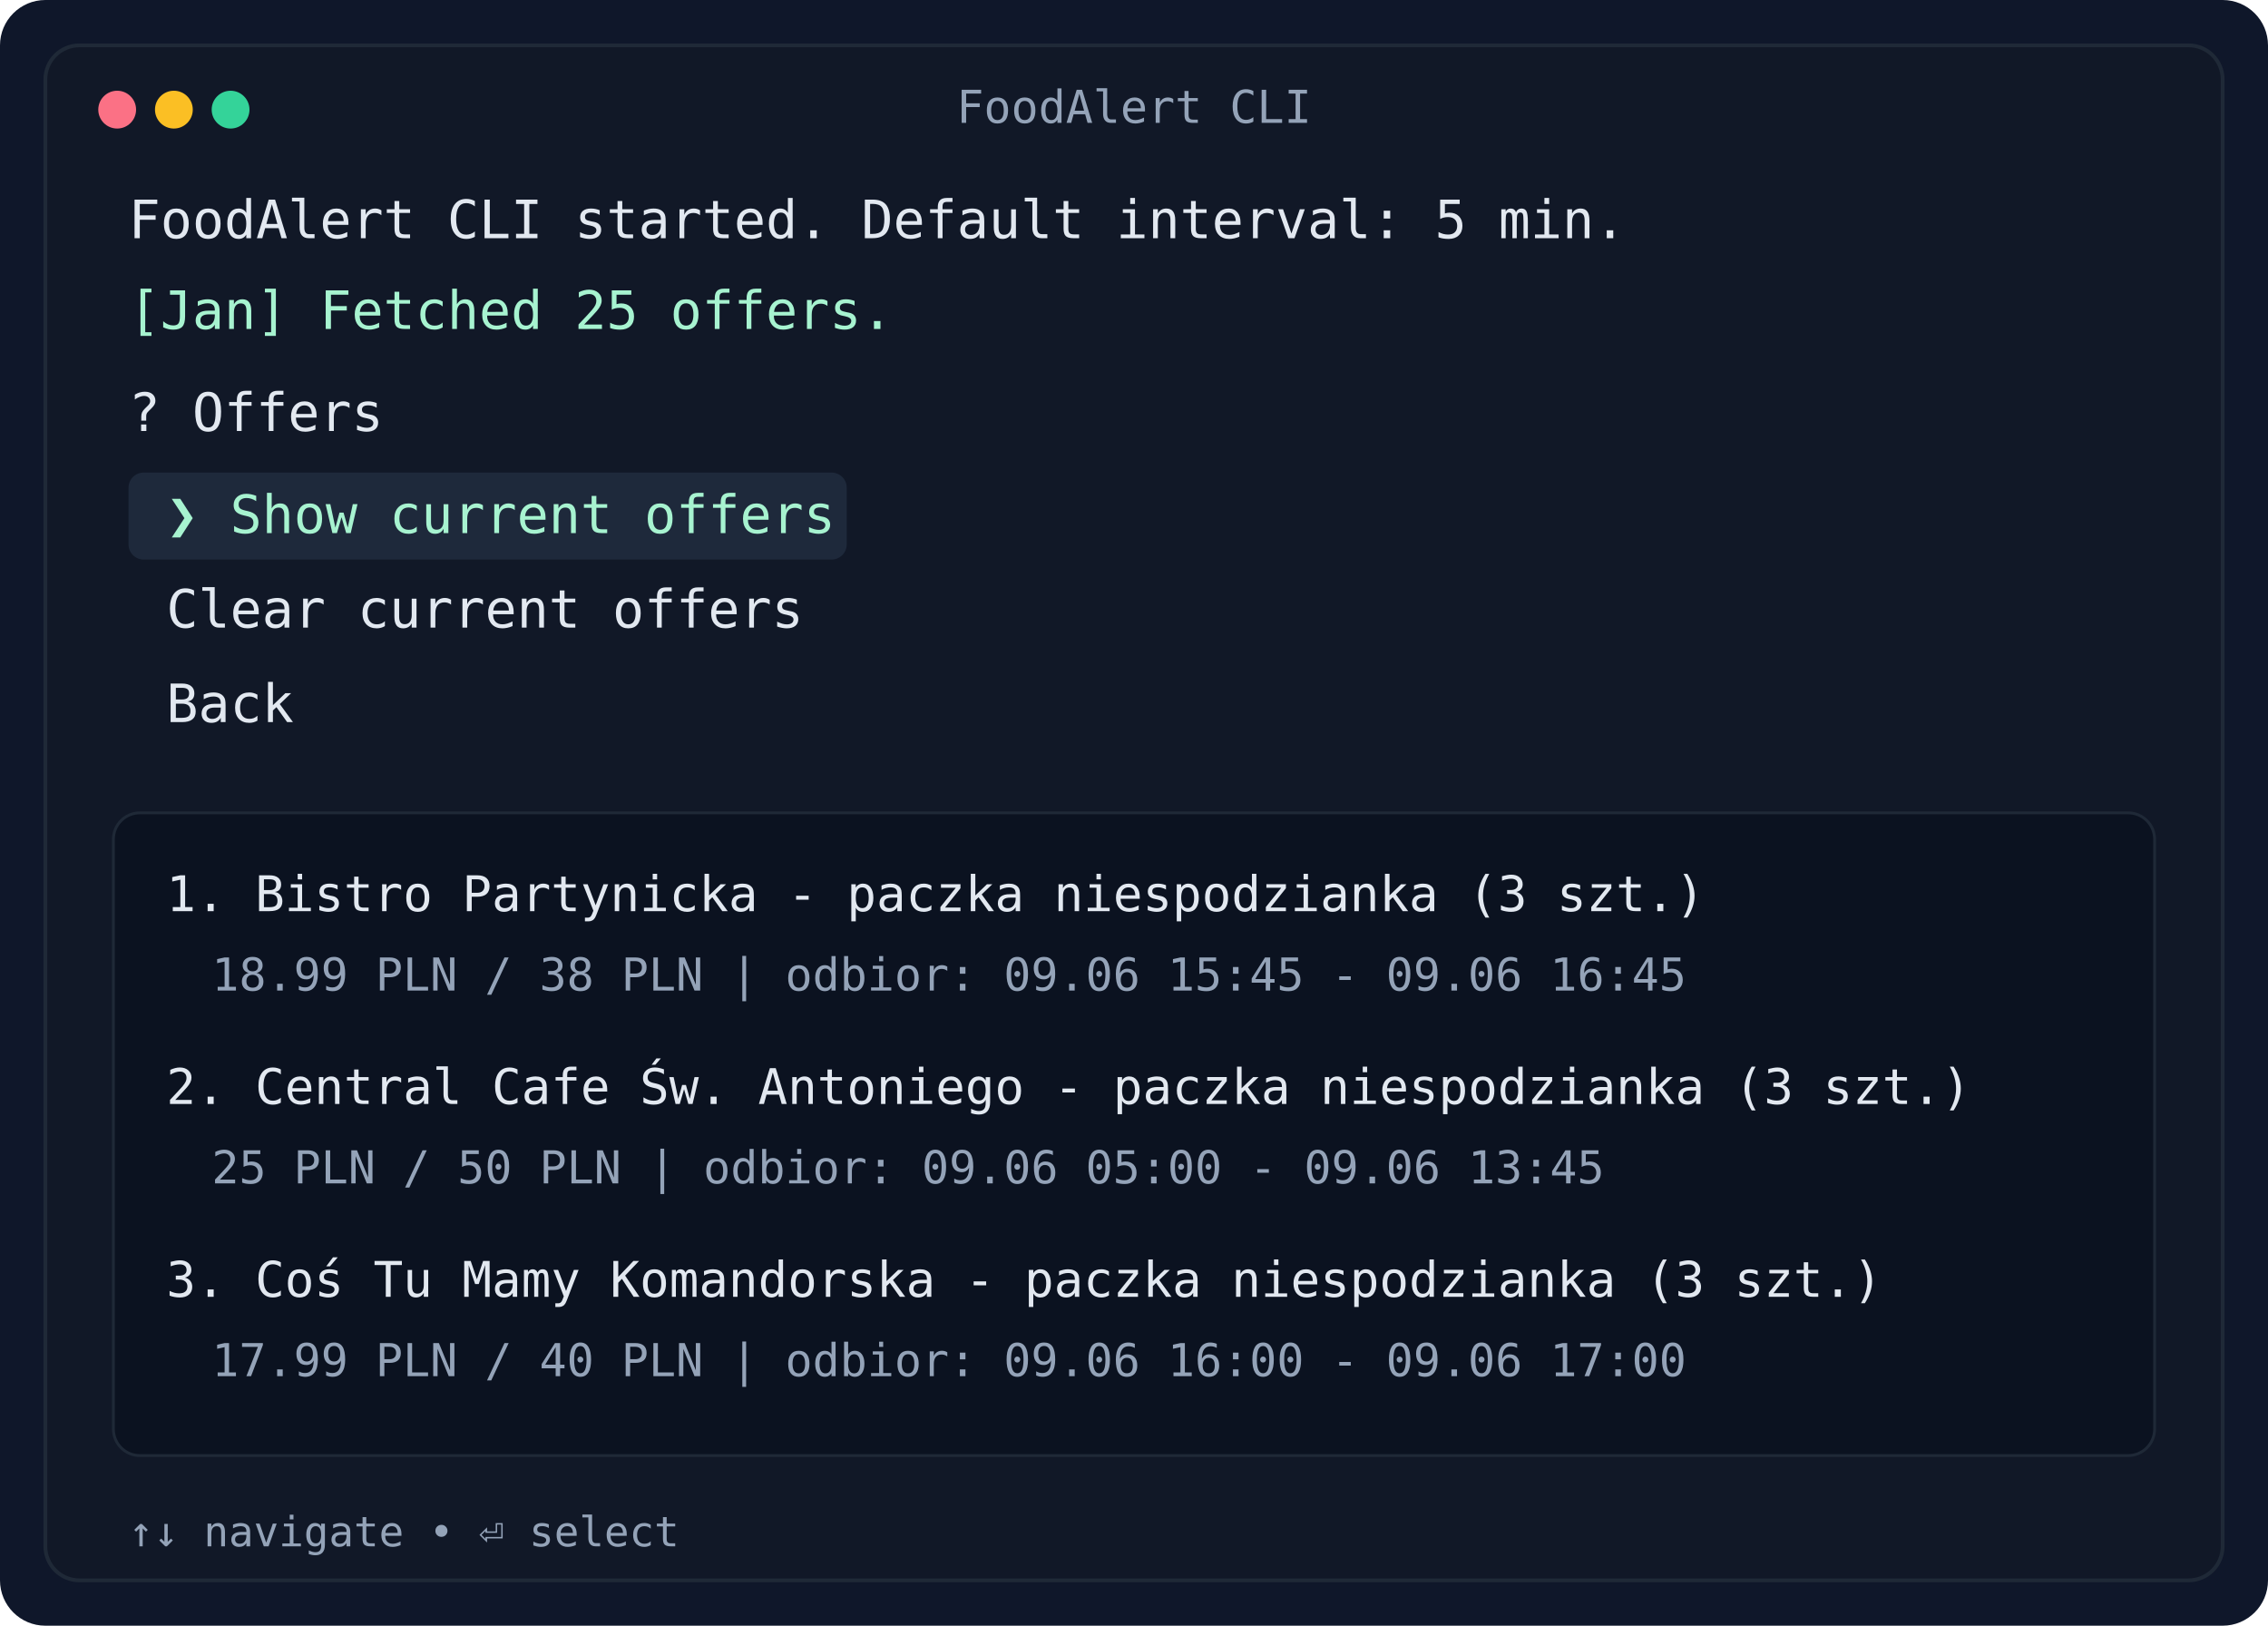
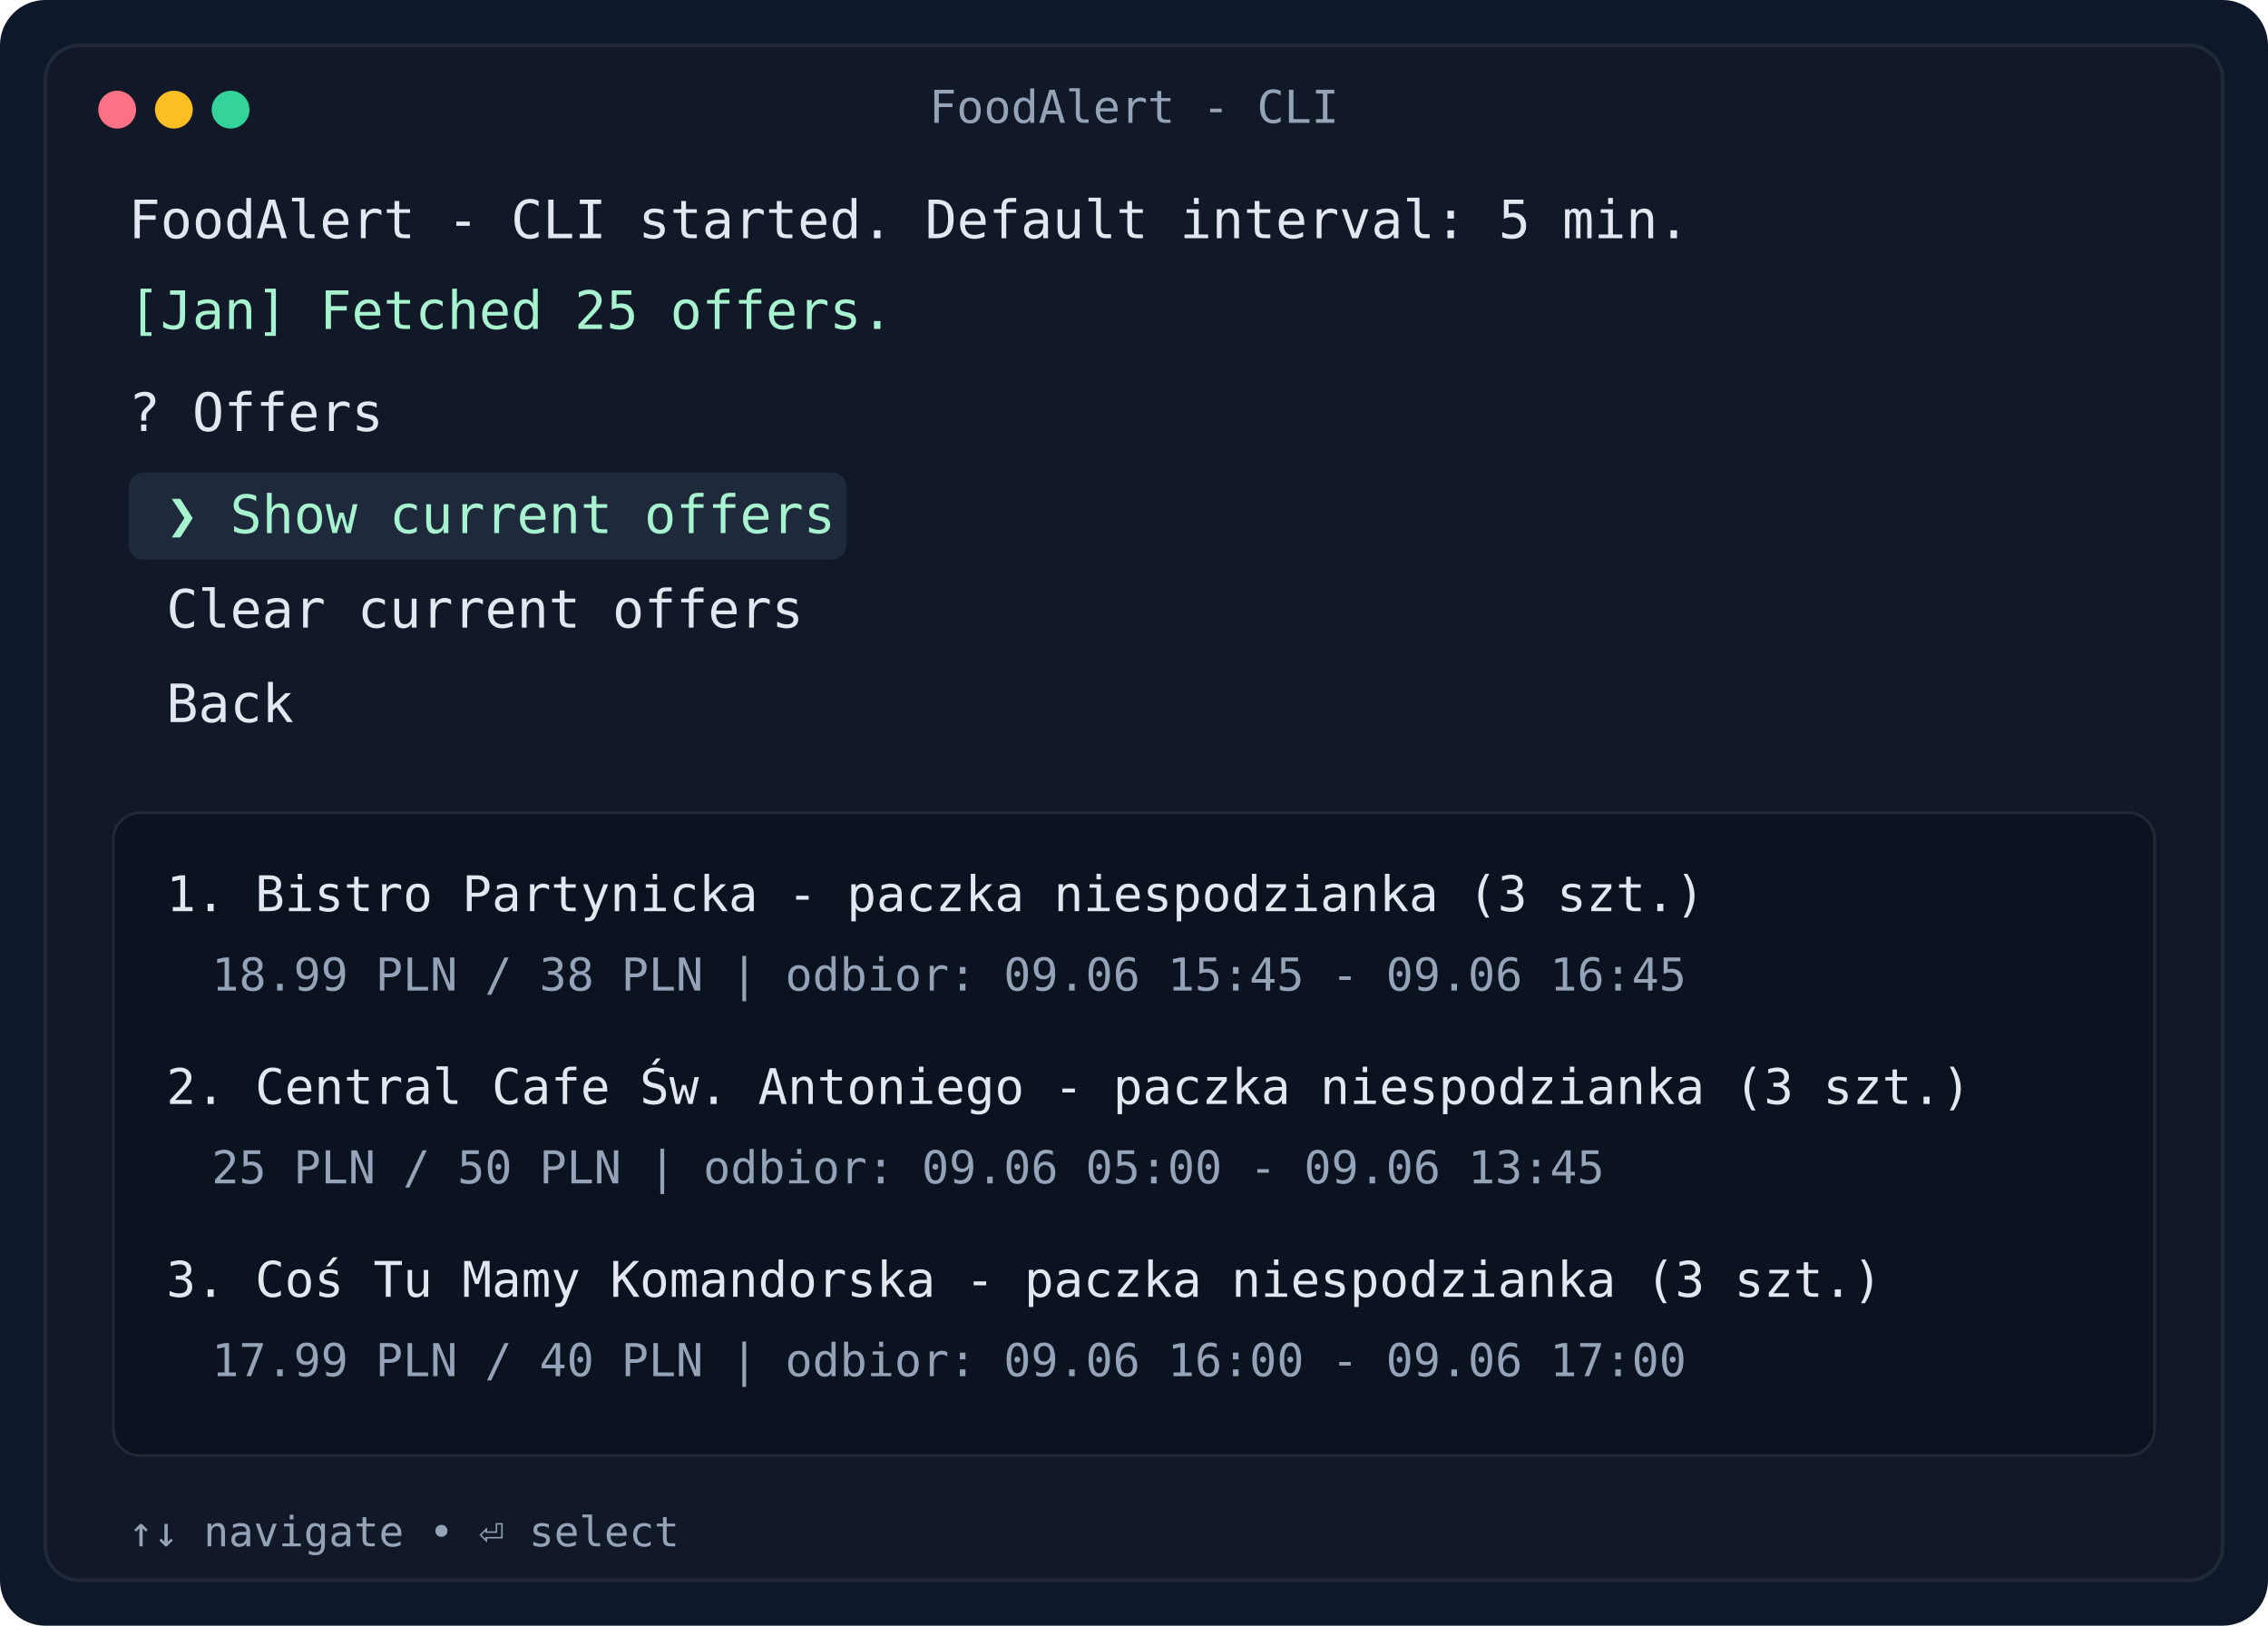
<svg xmlns="http://www.w3.org/2000/svg" width="1200" height="860" viewBox="0 0 1200 860" fill="none">
  <rect width="1200" height="860" rx="24" fill="#0F172A" />
  <rect x="24" y="24" width="1152" height="812" rx="18" fill="#111827" stroke="#1F2937" stroke-width="2" />
  <circle cx="62" cy="58" r="10" fill="#FB7185" />
  <circle cx="92" cy="58" r="10" fill="#FBBF24" />
  <circle cx="122" cy="58" r="10" fill="#34D399" />
-   <text x="600" y="65" fill="#94A3B8" font-family="JetBrains Mono, monospace" font-size="24" text-anchor="middle">FoodAlert CLI</text>
-   <text x="68" y="126" fill="#E2E8F0" font-family="JetBrains Mono, monospace" font-size="28">FoodAlert CLI started. Default interval: 5 min.</text>
+   <text x="600" y="65" fill="#94A3B8" font-family="JetBrains Mono, monospace" font-size="24" text-anchor="middle">FoodAlert - CLI</text>
+   <text x="68" y="126" fill="#E2E8F0" font-family="JetBrains Mono, monospace" font-size="28">FoodAlert - CLI started. Default interval: 5 min.</text>
  <text x="68" y="174" fill="#A7F3D0" font-family="JetBrains Mono, monospace" font-size="28">[Jan] Fetched 25 offers.</text>
  <text x="68" y="228" fill="#E2E8F0" font-family="JetBrains Mono, monospace" font-size="28">? Offers</text>
  <rect x="68" y="250" width="380" height="46" rx="8" fill="#1E293B" />
  <text x="88" y="282" fill="#A7F3D0" font-family="JetBrains Mono, monospace" font-size="28">❯ Show current offers</text>
  <text x="88" y="332" fill="#E2E8F0" font-family="JetBrains Mono, monospace" font-size="28">Clear current offers</text>
  <text x="88" y="382" fill="#E2E8F0" font-family="JetBrains Mono, monospace" font-size="28">Back</text>
  <rect x="60" y="430" width="1080" height="340" rx="14" fill="#0B1220" stroke="#1F2937" stroke-width="1.5" />
  <text x="88" y="482" fill="#E2E8F0" font-family="JetBrains Mono, monospace" font-size="26">1. Bistro Partynicka - paczka niespodzianka (3 szt.)</text>
  <text x="112" y="524" fill="#94A3B8" font-family="JetBrains Mono, monospace" font-size="24">18.99 PLN / 38 PLN | odbior: 09.06 15:45 - 09.06 16:45</text>
  <text x="88" y="584" fill="#E2E8F0" font-family="JetBrains Mono, monospace" font-size="26">2. Central Cafe Św. Antoniego - paczka niespodzianka (3 szt.)</text>
  <text x="112" y="626" fill="#94A3B8" font-family="JetBrains Mono, monospace" font-size="24">25 PLN / 50 PLN | odbior: 09.06 05:00 - 09.06 13:45</text>
  <text x="88" y="686" fill="#E2E8F0" font-family="JetBrains Mono, monospace" font-size="26">3. Coś Tu Mamy Komandorska - paczka niespodzianka (3 szt.)</text>
  <text x="112" y="728" fill="#94A3B8" font-family="JetBrains Mono, monospace" font-size="24">17.99 PLN / 40 PLN | odbior: 09.06 16:00 - 09.06 17:00</text>
  <text x="68" y="818" fill="#94A3B8" font-family="JetBrains Mono, monospace" font-size="22">↑↓ navigate • ⏎ select</text>
</svg>
